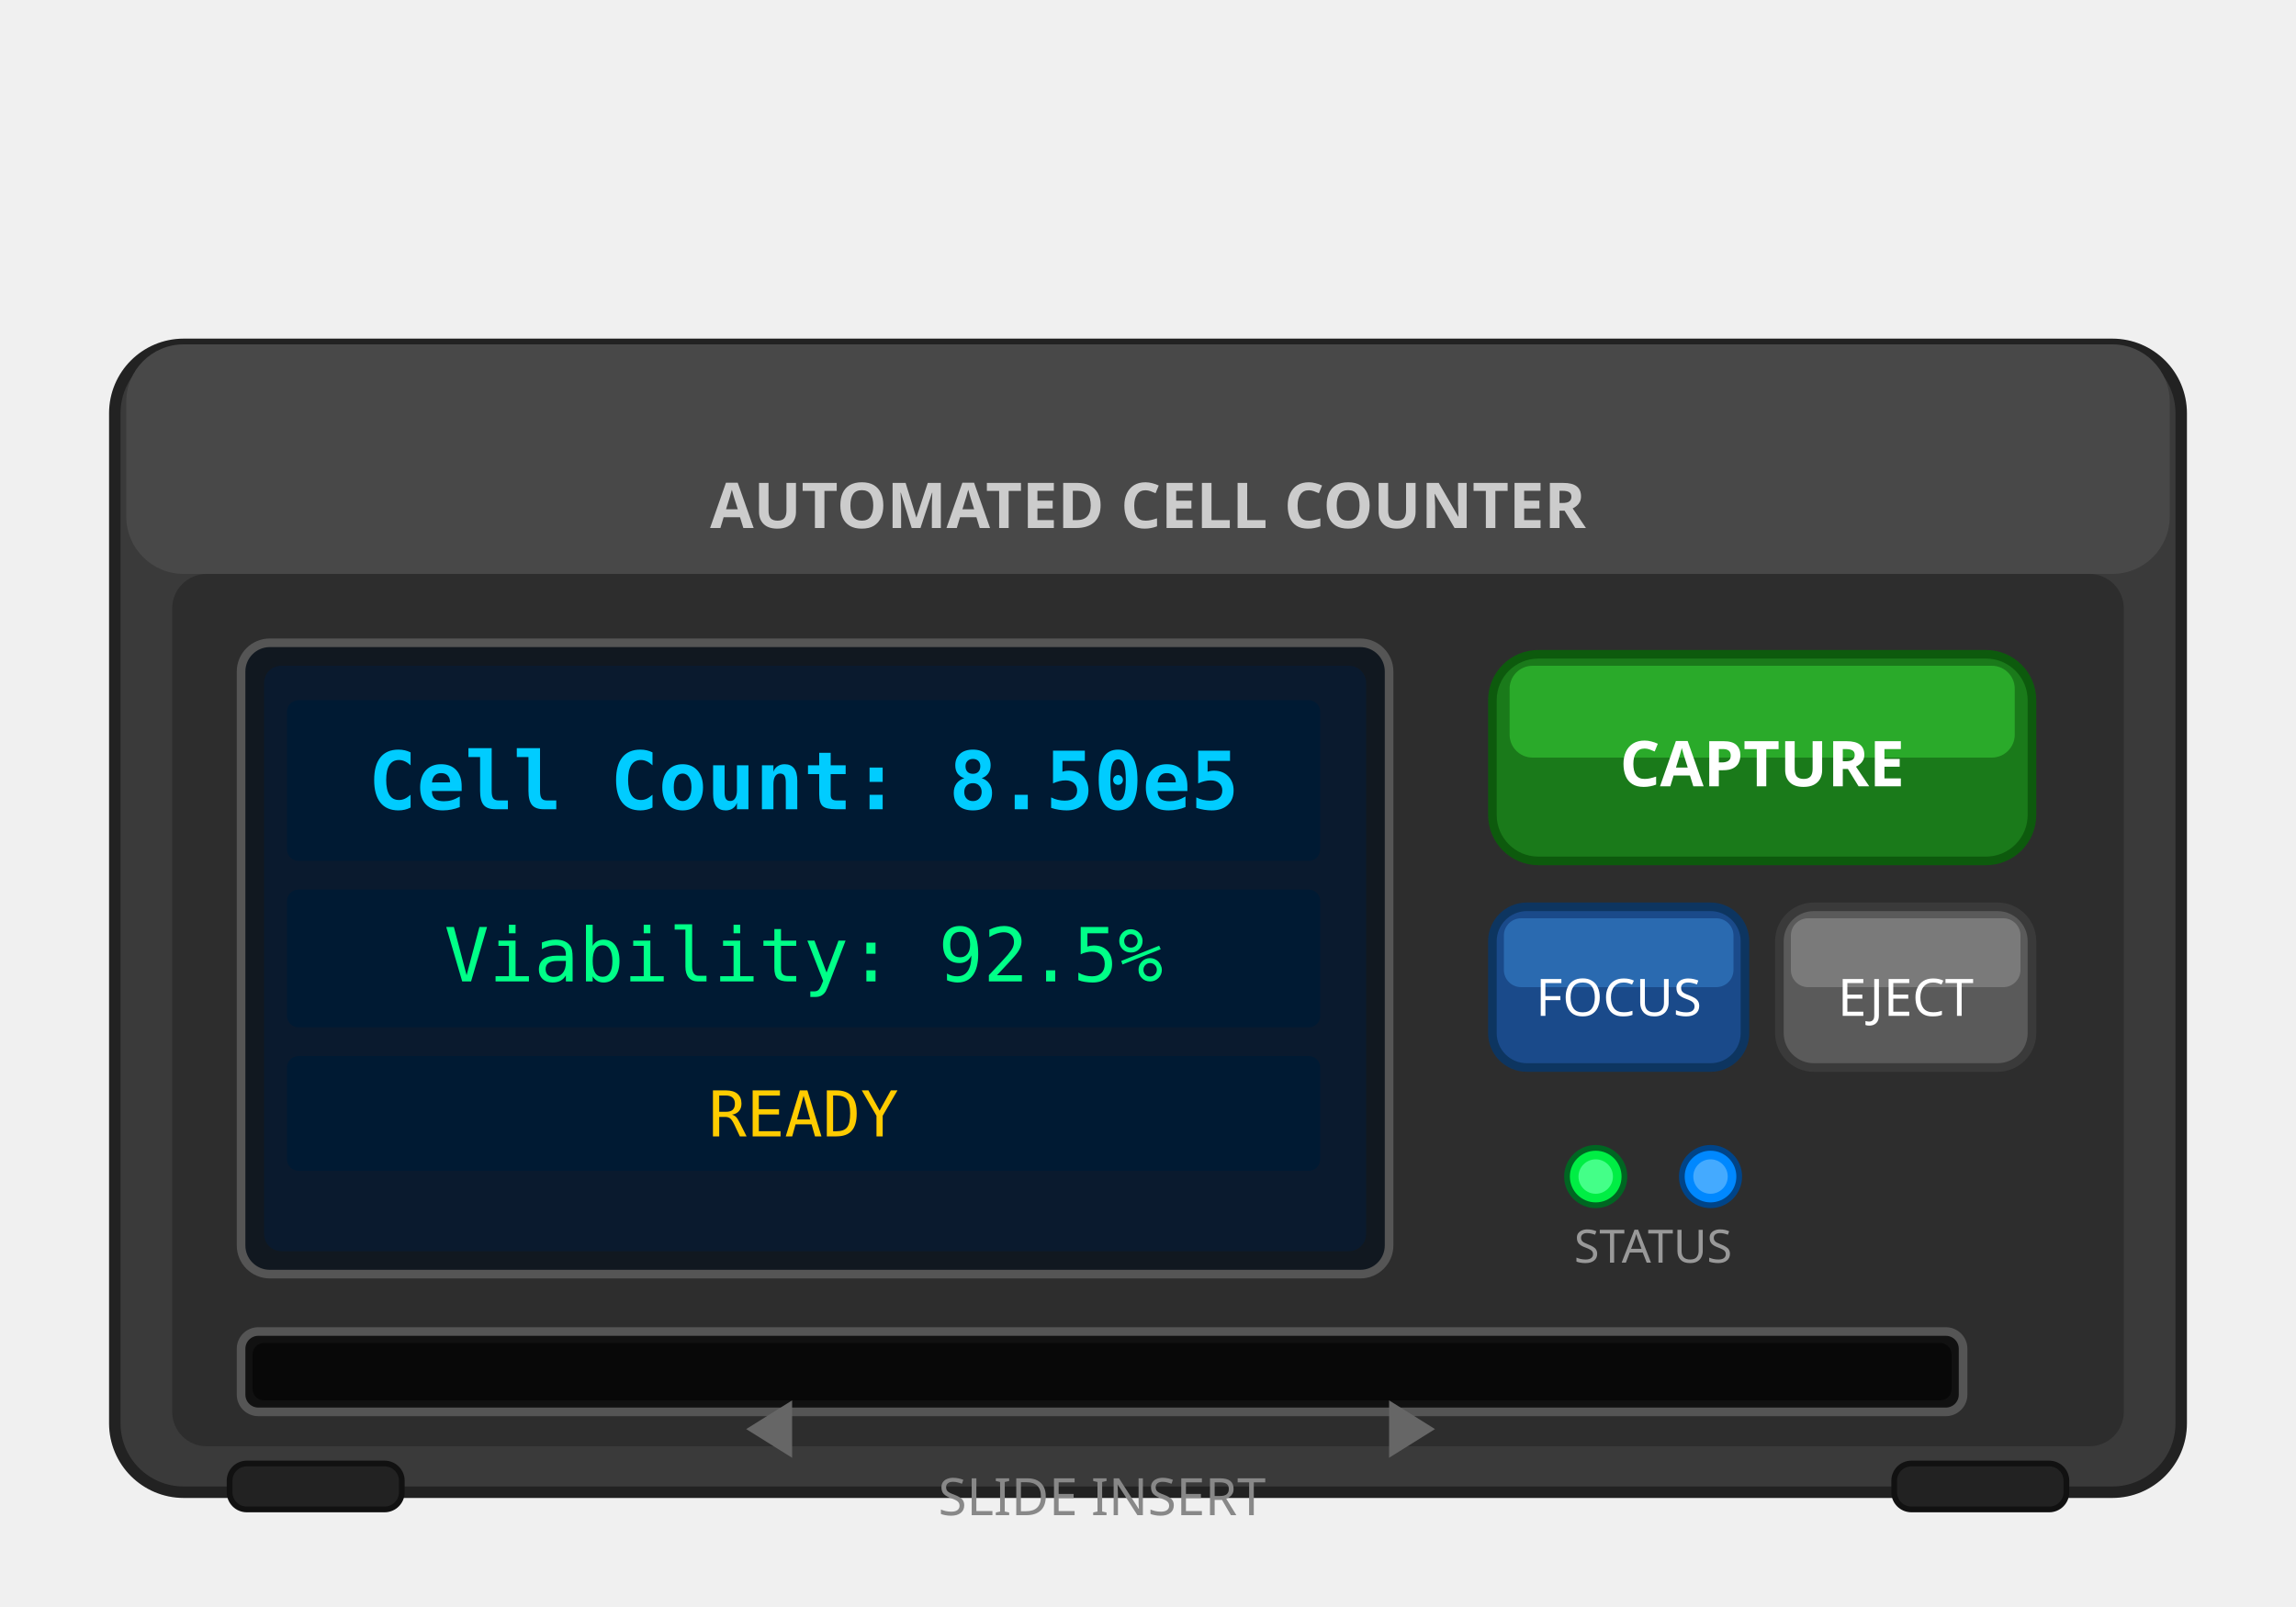
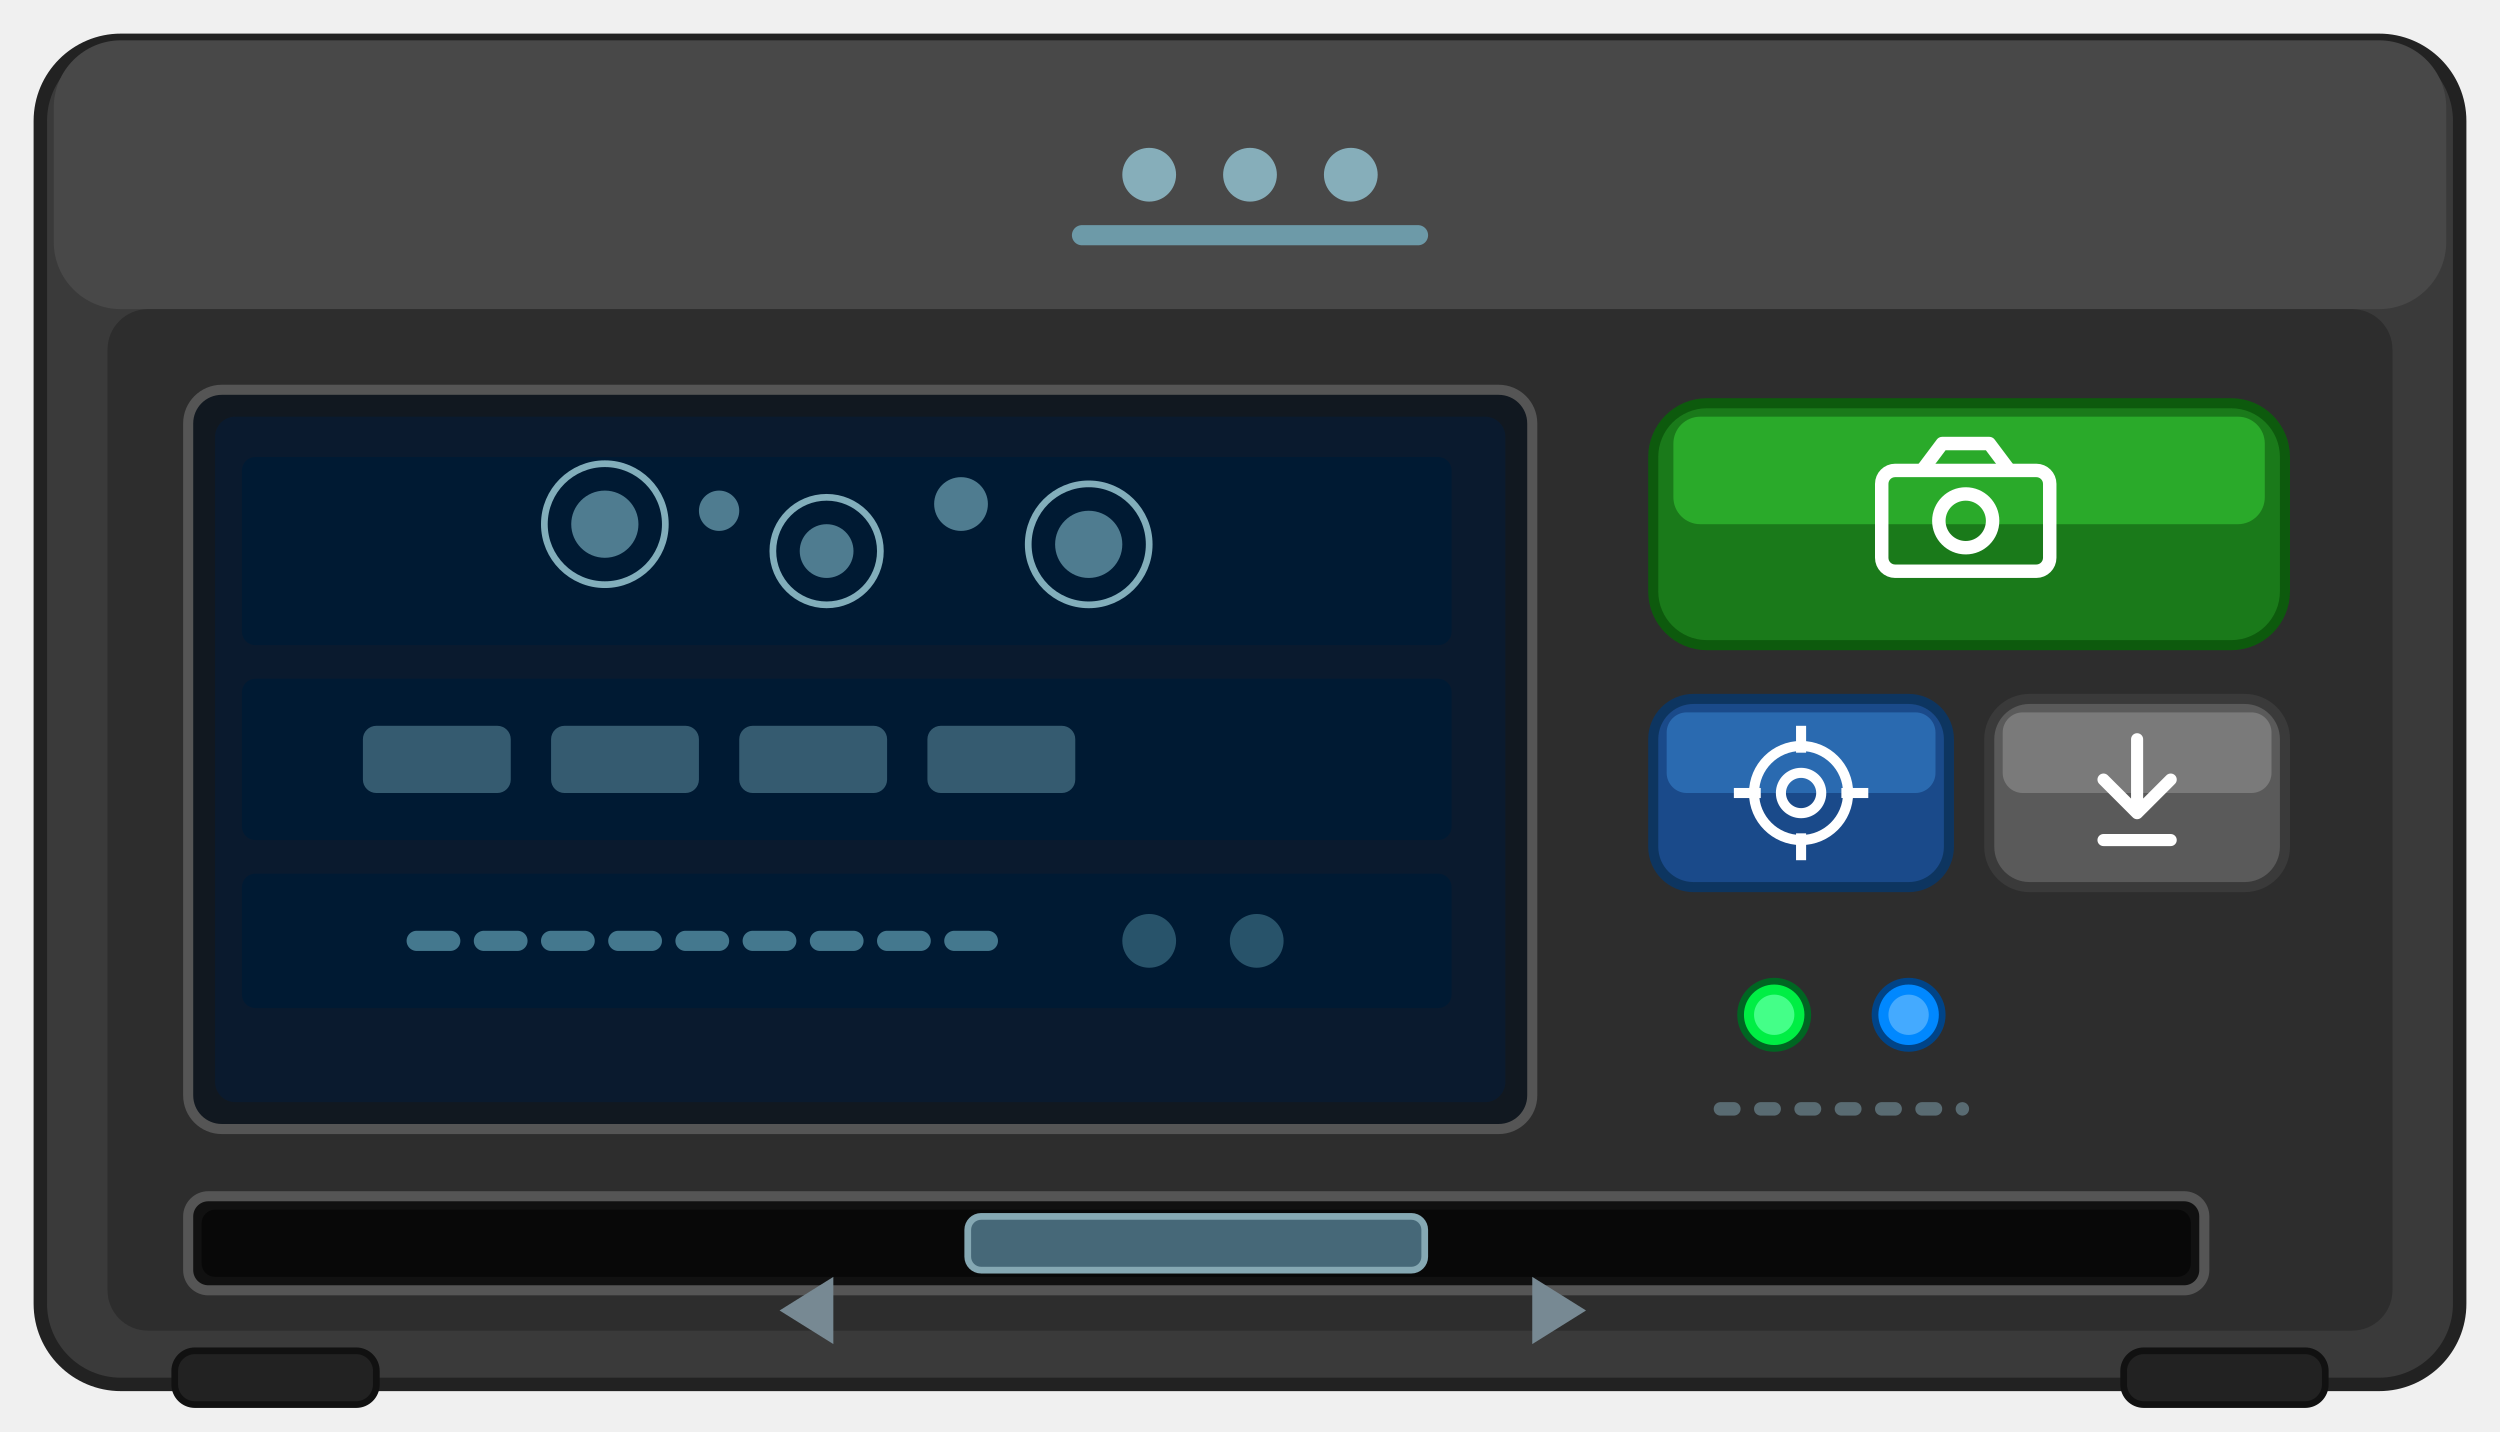
- <svg xmlns="http://www.w3.org/2000/svg" version="1.0" viewBox="0 0 400 280">
-   <rect x="20" y="60" width="360" height="200" rx="12" ry="12" fill="#3a3a3a" stroke="#222" stroke-width="2" />
-   <rect x="22" y="60" width="356" height="40" rx="10" ry="10" fill="#484848" stroke="none" />
-   <rect x="30" y="100" width="340" height="152" rx="6" ry="6" fill="#2d2d2d" stroke="none" />
-   <rect x="42" y="112" width="200" height="110" rx="5" ry="5" fill="#111820" stroke="#555" stroke-width="1.5" />
-   <rect x="46" y="116" width="192" height="102" rx="3" ry="3" fill="#0a1a2e" stroke="none" />
-   <rect x="50" y="122" width="180" height="28" rx="2" ry="2" fill="#001a33" stroke="none" />
-   <text x="140" y="141" font-family="monospace" font-size="14" fill="#00ccff" text-anchor="middle" font-weight="bold">Cell Count: 8.50e5</text>
-   <rect x="50" y="155" width="180" height="24" rx="2" ry="2" fill="#001a33" stroke="none" />
-   <text x="140" y="171" font-family="monospace" font-size="13" fill="#00ff88" text-anchor="middle">Viability: 92.5%</text>
-   <rect x="50" y="184" width="180" height="20" rx="2" ry="2" fill="#001a33" stroke="none" />
-   <text x="140" y="198" font-family="monospace" font-size="11" fill="#ffcc00" text-anchor="middle">READY</text>
-   <rect x="260" y="114" width="94" height="36" rx="8" ry="8" fill="#1a7a1a" stroke="#0d5a0d" stroke-width="1.5" />
-   <rect x="263" y="116" width="88" height="16" rx="4" ry="4" fill="#2aaa2a" stroke="none" />
-   <text x="307" y="137" font-family="sans-serif" font-size="11" fill="#fff" text-anchor="middle" font-weight="bold">CAPTURE</text>
-   <rect x="260" y="158" width="44" height="28" rx="6" ry="6" fill="#1a4a8a" stroke="#0d3560" stroke-width="1.5" />
-   <rect x="262" y="160" width="40" height="12" rx="3" ry="3" fill="#2a6ab0" stroke="none" />
-   <text x="282" y="177" font-family="sans-serif" font-size="9" fill="#fff" text-anchor="middle">FOCUS</text>
-   <rect x="310" y="158" width="44" height="28" rx="6" ry="6" fill="#5a5a5a" stroke="#3a3a3a" stroke-width="1.5" />
-   <rect x="312" y="160" width="40" height="12" rx="3" ry="3" fill="#7a7a7a" stroke="none" />
-   <text x="332" y="177" font-family="sans-serif" font-size="9" fill="#fff" text-anchor="middle">EJECT</text>
-   <circle cx="278" cy="205" r="5" fill="#00ee44" stroke="#006622" stroke-width="1" />
-   <circle cx="278" cy="205" r="3" fill="#44ff88" stroke="none" />
-   <circle cx="298" cy="205" r="5" fill="#0088ff" stroke="#004488" stroke-width="1" />
-   <circle cx="298" cy="205" r="3" fill="#44aaff" stroke="none" />
-   <text x="288" y="220" font-family="sans-serif" font-size="8" fill="#999" text-anchor="middle">STATUS</text>
-   <rect x="42" y="232" width="300" height="14" rx="3" ry="3" fill="#111" stroke="#555" stroke-width="1.5" />
-   <rect x="44" y="234" width="296" height="10" rx="2" ry="2" fill="#080808" stroke="none" />
-   <text x="192" y="264" font-family="sans-serif" font-size="9" fill="#888" text-anchor="middle">SLIDE INSERT</text>
-   <polygon points="130,249 138,244 138,254" fill="#666" stroke="none" />
-   <polygon points="250,249 242,244 242,254" fill="#666" stroke="none" />
-   <text x="200" y="92" font-family="sans-serif" font-size="11" fill="#ccc" text-anchor="middle" font-weight="bold">AUTOMATED CELL COUNTER</text>
-   <rect x="40" y="255" width="30" height="8" rx="3" ry="3" fill="#222" stroke="#111" stroke-width="1" />
-   <rect x="330" y="255" width="30" height="8" rx="3" ry="3" fill="#222" stroke="#111" stroke-width="1" />
+ <svg xmlns="http://www.w3.org/2000/svg" viewBox="0 0 372 213">
+   <path fill="#3a3a3a" stroke="#222" stroke-width="2" d="M 18 6 L 354 6 A 12 12 0 0 1 366 18 L 366 194 A 12 12 0 0 1 354 206 L 18 206 A 12 12 0 0 1 6 194 L 6 18 A 12 12 0 0 1 18 6 Z" />
+   <path fill="#484848" d="M 18 6 L 354 6 A 10 10 0 0 1 364 16 L 364 36 A 10 10 0 0 1 354 46 L 18 46 A 10 10 0 0 1 8 36 L 8 16 A 10 10 0 0 1 18 6 Z" />
+   <path fill="#2d2d2d" d="M 22 46 L 350 46 A 6 6 0 0 1 356 52 L 356 192 A 6 6 0 0 1 350 198 L 22 198 A 6 6 0 0 1 16 192 L 16 52 A 6 6 0 0 1 22 46 Z" />
+   <g fill="#86aeba">
+     <path d="M 167 26 A 4 4 0 1 0 175 26 A 4 4 0 1 0 167 26 Z" />
+     <path d="M 182 26 A 4 4 0 1 0 190 26 A 4 4 0 1 0 182 26 Z" />
+     <path d="M 197 26 A 4 4 0 1 0 205 26 A 4 4 0 1 0 197 26 Z" />
+     <path d="M 161 35 L 211 35" stroke="#6d9aa8" stroke-width="3" stroke-linecap="round" />
+   </g>
+   <path fill="#111820" stroke="#555" stroke-width="1.5" d="M 33 58 L 223 58 A 5 5 0 0 1 228 63 L 228 163 A 5 5 0 0 1 223 168 L 33 168 A 5 5 0 0 1 28 163 L 28 63 A 5 5 0 0 1 33 58 Z" />
+   <path fill="#0a1a2e" d="M 35 62 L 221 62 A 3 3 0 0 1 224 65 L 224 161 A 3 3 0 0 1 221 164 L 35 164 A 3 3 0 0 1 32 161 L 32 65 A 3 3 0 0 1 35 62 Z" />
+   <path fill="#001a33" d="M 38 68 L 214 68 A 2 2 0 0 1 216 70 L 216 94 A 2 2 0 0 1 214 96 L 38 96 A 2 2 0 0 1 36 94 L 36 70 A 2 2 0 0 1 38 68 Z" />
+   <g fill="#5d8da0" opacity=".85">
+     <path d="M 85 78 A 5 5 0 1 0 95 78 A 5 5 0 1 0 85 78 Z" />
+     <path d="M 104 76 A 3 3 0 1 0 110 76 A 3 3 0 1 0 104 76 Z" />
+     <path d="M 119 82 A 4 4 0 1 0 127 82 A 4 4 0 1 0 119 82 Z" />
+     <path d="M 139 75 A 4 4 0 1 0 147 75 A 4 4 0 1 0 139 75 Z" />
+     <path d="M 157 81 A 5 5 0 1 0 167 81 A 5 5 0 1 0 157 81 Z" />
+   </g>
+   <g fill="none" stroke="#82aebb" stroke-width="1">
+     <path d="M 81 78 A 9 9 0 1 0 99 78 A 9 9 0 1 0 81 78 Z" />
+     <path d="M 115 82 A 8 8 0 1 0 131 82 A 8 8 0 1 0 115 82 Z" />
+     <path d="M 153 81 A 9 9 0 1 0 171 81 A 9 9 0 1 0 153 81 Z" />
+   </g>
+   <path fill="#001a33" d="M 38 101 L 214 101 A 2 2 0 0 1 216 103 L 216 123 A 2 2 0 0 1 214 125 L 38 125 A 2 2 0 0 1 36 123 L 36 103 A 2 2 0 0 1 38 101 Z" />
+   <g fill="#355b70">
+     <path d="M 56 108 L 74 108 A 2 2 0 0 1 76 110 L 76 116 A 2 2 0 0 1 74 118 L 56 118 A 2 2 0 0 1 54 116 L 54 110 A 2 2 0 0 1 56 108 Z" />
+     <path d="M 84 108 L 102 108 A 2 2 0 0 1 104 110 L 104 116 A 2 2 0 0 1 102 118 L 84 118 A 2 2 0 0 1 82 116 L 82 110 A 2 2 0 0 1 84 108 Z" />
+     <path d="M 112 108 L 130 108 A 2 2 0 0 1 132 110 L 132 116 A 2 2 0 0 1 130 118 L 112 118 A 2 2 0 0 1 110 116 L 110 110 A 2 2 0 0 1 112 108 Z" />
+     <path d="M 140 108 L 158 108 A 2 2 0 0 1 160 110 L 160 116 A 2 2 0 0 1 158 118 L 140 118 A 2 2 0 0 1 138 116 L 138 110 A 2 2 0 0 1 140 108 Z" />
+   </g>
+   <path fill="#001a33" d="M 38 130 L 214 130 A 2 2 0 0 1 216 132 L 216 148 A 2 2 0 0 1 214 150 L 38 150 A 2 2 0 0 1 36 148 L 36 132 A 2 2 0 0 1 38 130 Z" />
+   <path d="M 62 140 L 150 140" stroke="#44788e" stroke-width="3" stroke-linecap="round" stroke-dasharray="5 5" />
+   <path fill="#28536a" d="M 167 140 A 4 4 0 1 0 175 140 A 4 4 0 1 0 167 140 Z" />
+   <path fill="#28536a" d="M 183 140 A 4 4 0 1 0 191 140 A 4 4 0 1 0 183 140 Z" />
+   <path fill="#1a7a1a" stroke="#0d5a0d" stroke-width="1.5" d="M 254 60 L 332 60 A 8 8 0 0 1 340 68 L 340 88 A 8 8 0 0 1 332 96 L 254 96 A 8 8 0 0 1 246 88 L 246 68 A 8 8 0 0 1 254 60 Z" />
+   <path fill="#2aaa2a" d="M 253 62 L 333 62 A 4 4 0 0 1 337 66 L 337 74 A 4 4 0 0 1 333 78 L 253 78 A 4 4 0 0 1 249 74 L 249 66 A 4 4 0 0 1 253 62 Z" />
+   <g fill="none" stroke="#fff" stroke-width="2" stroke-linejoin="round">
+     <path d="M 282 70 L 303 70 A 2 2 0 0 1 305 72 L 305 83 A 2 2 0 0 1 303 85 L 282 85 A 2 2 0 0 1 280 83 L 280 72 A 2 2 0 0 1 282 70 Z" />
+     <path d="M 286 70 L 289 66 L 296 66 L 299 70" />
+     <path d="M 288.5 77.5 A 4 4 0 1 0 296.5 77.5 A 4 4 0 1 0 288.5 77.5 Z" />
+   </g>
+   <path fill="#1a4a8a" stroke="#0d3560" stroke-width="1.5" d="M 252 104 L 284 104 A 6 6 0 0 1 290 110 L 290 126 A 6 6 0 0 1 284 132 L 252 132 A 6 6 0 0 1 246 126 L 246 110 A 6 6 0 0 1 252 104 Z" />
+   <path fill="#2a6ab0" d="M 251 106 L 285 106 A 3 3 0 0 1 288 109 L 288 115 A 3 3 0 0 1 285 118 L 251 118 A 3 3 0 0 1 248 115 L 248 109 A 3 3 0 0 1 251 106 Z" />
+   <g fill="none" stroke="#fff" stroke-width="1.5">
+     <path d="M 261 118 A 7 7 0 1 0 275 118 A 7 7 0 1 0 261 118 Z" />
+     <path d="M 265 118 A 3 3 0 1 0 271 118 A 3 3 0 1 0 265 118 Z" />
+     <path d="M 268 108 L 268 112 M 268 124 L 268 128 M 258 118 L 262 118 M 274 118 L 278 118" />
+   </g>
+   <path fill="#5a5a5a" stroke="#3a3a3a" stroke-width="1.5" d="M 302 104 L 334 104 A 6 6 0 0 1 340 110 L 340 126 A 6 6 0 0 1 334 132 L 302 132 A 6 6 0 0 1 296 126 L 296 110 A 6 6 0 0 1 302 104 Z" />
+   <path fill="#7a7a7a" d="M 301 106 L 335 106 A 3 3 0 0 1 338 109 L 338 115 A 3 3 0 0 1 335 118 L 301 118 A 3 3 0 0 1 298 115 L 298 109 A 3 3 0 0 1 301 106 Z" />
+   <g fill="none" stroke="#fff" stroke-width="1.8" stroke-linecap="round" stroke-linejoin="round">
+     <path d="M 318 110 L 318 121 M 313 116 L 318 121 L 323 116 M 313 125 L 323 125" />
+   </g>
+   <path fill="#00ee44" stroke="#006622" d="M 259 151 A 5 5 0 1 0 269 151 A 5 5 0 1 0 259 151 Z" />
+   <path fill="#44ff88" d="M 261 151 A 3 3 0 1 0 267 151 A 3 3 0 1 0 261 151 Z" />
+   <path fill="#0088ff" stroke="#004488" d="M 279 151 A 5 5 0 1 0 289 151 A 5 5 0 1 0 279 151 Z" />
+   <path fill="#44aaff" d="M 281 151 A 3 3 0 1 0 287 151 A 3 3 0 1 0 281 151 Z" />
+   <path d="M 256 165 L 292 165" stroke="#596b72" stroke-width="2" stroke-linecap="round" stroke-dasharray="2 4" />
+   <path fill="#111" stroke="#555" stroke-width="1.5" d="M 31 178 L 325 178 A 3 3 0 0 1 328 181 L 328 189 A 3 3 0 0 1 325 192 L 31 192 A 3 3 0 0 1 28 189 L 28 181 A 3 3 0 0 1 31 178 Z" />
+   <path fill="#080808" d="M 32 180 L 324 180 A 2 2 0 0 1 326 182 L 326 188 A 2 2 0 0 1 324 190 L 32 190 A 2 2 0 0 1 30 188 L 30 182 A 2 2 0 0 1 32 180 Z" />
+   <path fill="#466878" stroke="#85a8b3" d="M 146 181 L 210 181 A 2 2 0 0 1 212 183 L 212 187 A 2 2 0 0 1 210 189 L 146 189 A 2 2 0 0 1 144 187 L 144 183 A 2 2 0 0 1 146 181 Z" />
+   <path d="M 116 195 L 124 190 L 124 200 Z M 236 195 L 228 190 L 228 200 Z" fill="#778993" />
+   <path fill="#222" stroke="#111" d="M 29 201 L 53 201 A 3 3 0 0 1 56 204 L 56 206 A 3 3 0 0 1 53 209 L 29 209 A 3 3 0 0 1 26 206 L 26 204 A 3 3 0 0 1 29 201 Z" />
+   <path fill="#222" stroke="#111" d="M 319 201 L 343 201 A 3 3 0 0 1 346 204 L 346 206 A 3 3 0 0 1 343 209 L 319 209 A 3 3 0 0 1 316 206 L 316 204 A 3 3 0 0 1 319 201 Z" />
  <g id="overlay_root" />
-   <rect id="anchor_label" x="40" y="196" width="320" height="42" fill="none" stroke="none" display="none" />
-   <rect id="anchor_error" x="340" y="176" width="16" height="16" fill="none" stroke="none" display="none" />
+   <path id="anchor_label" fill="none" stroke="none" display="none" d="M 26 142 L 346 142 L 346 184 L 26 184 Z" />
+   <path id="anchor_error" fill="none" stroke="none" display="none" d="M 326 122 L 342 122 L 342 138 L 326 138 Z" />
</svg>
